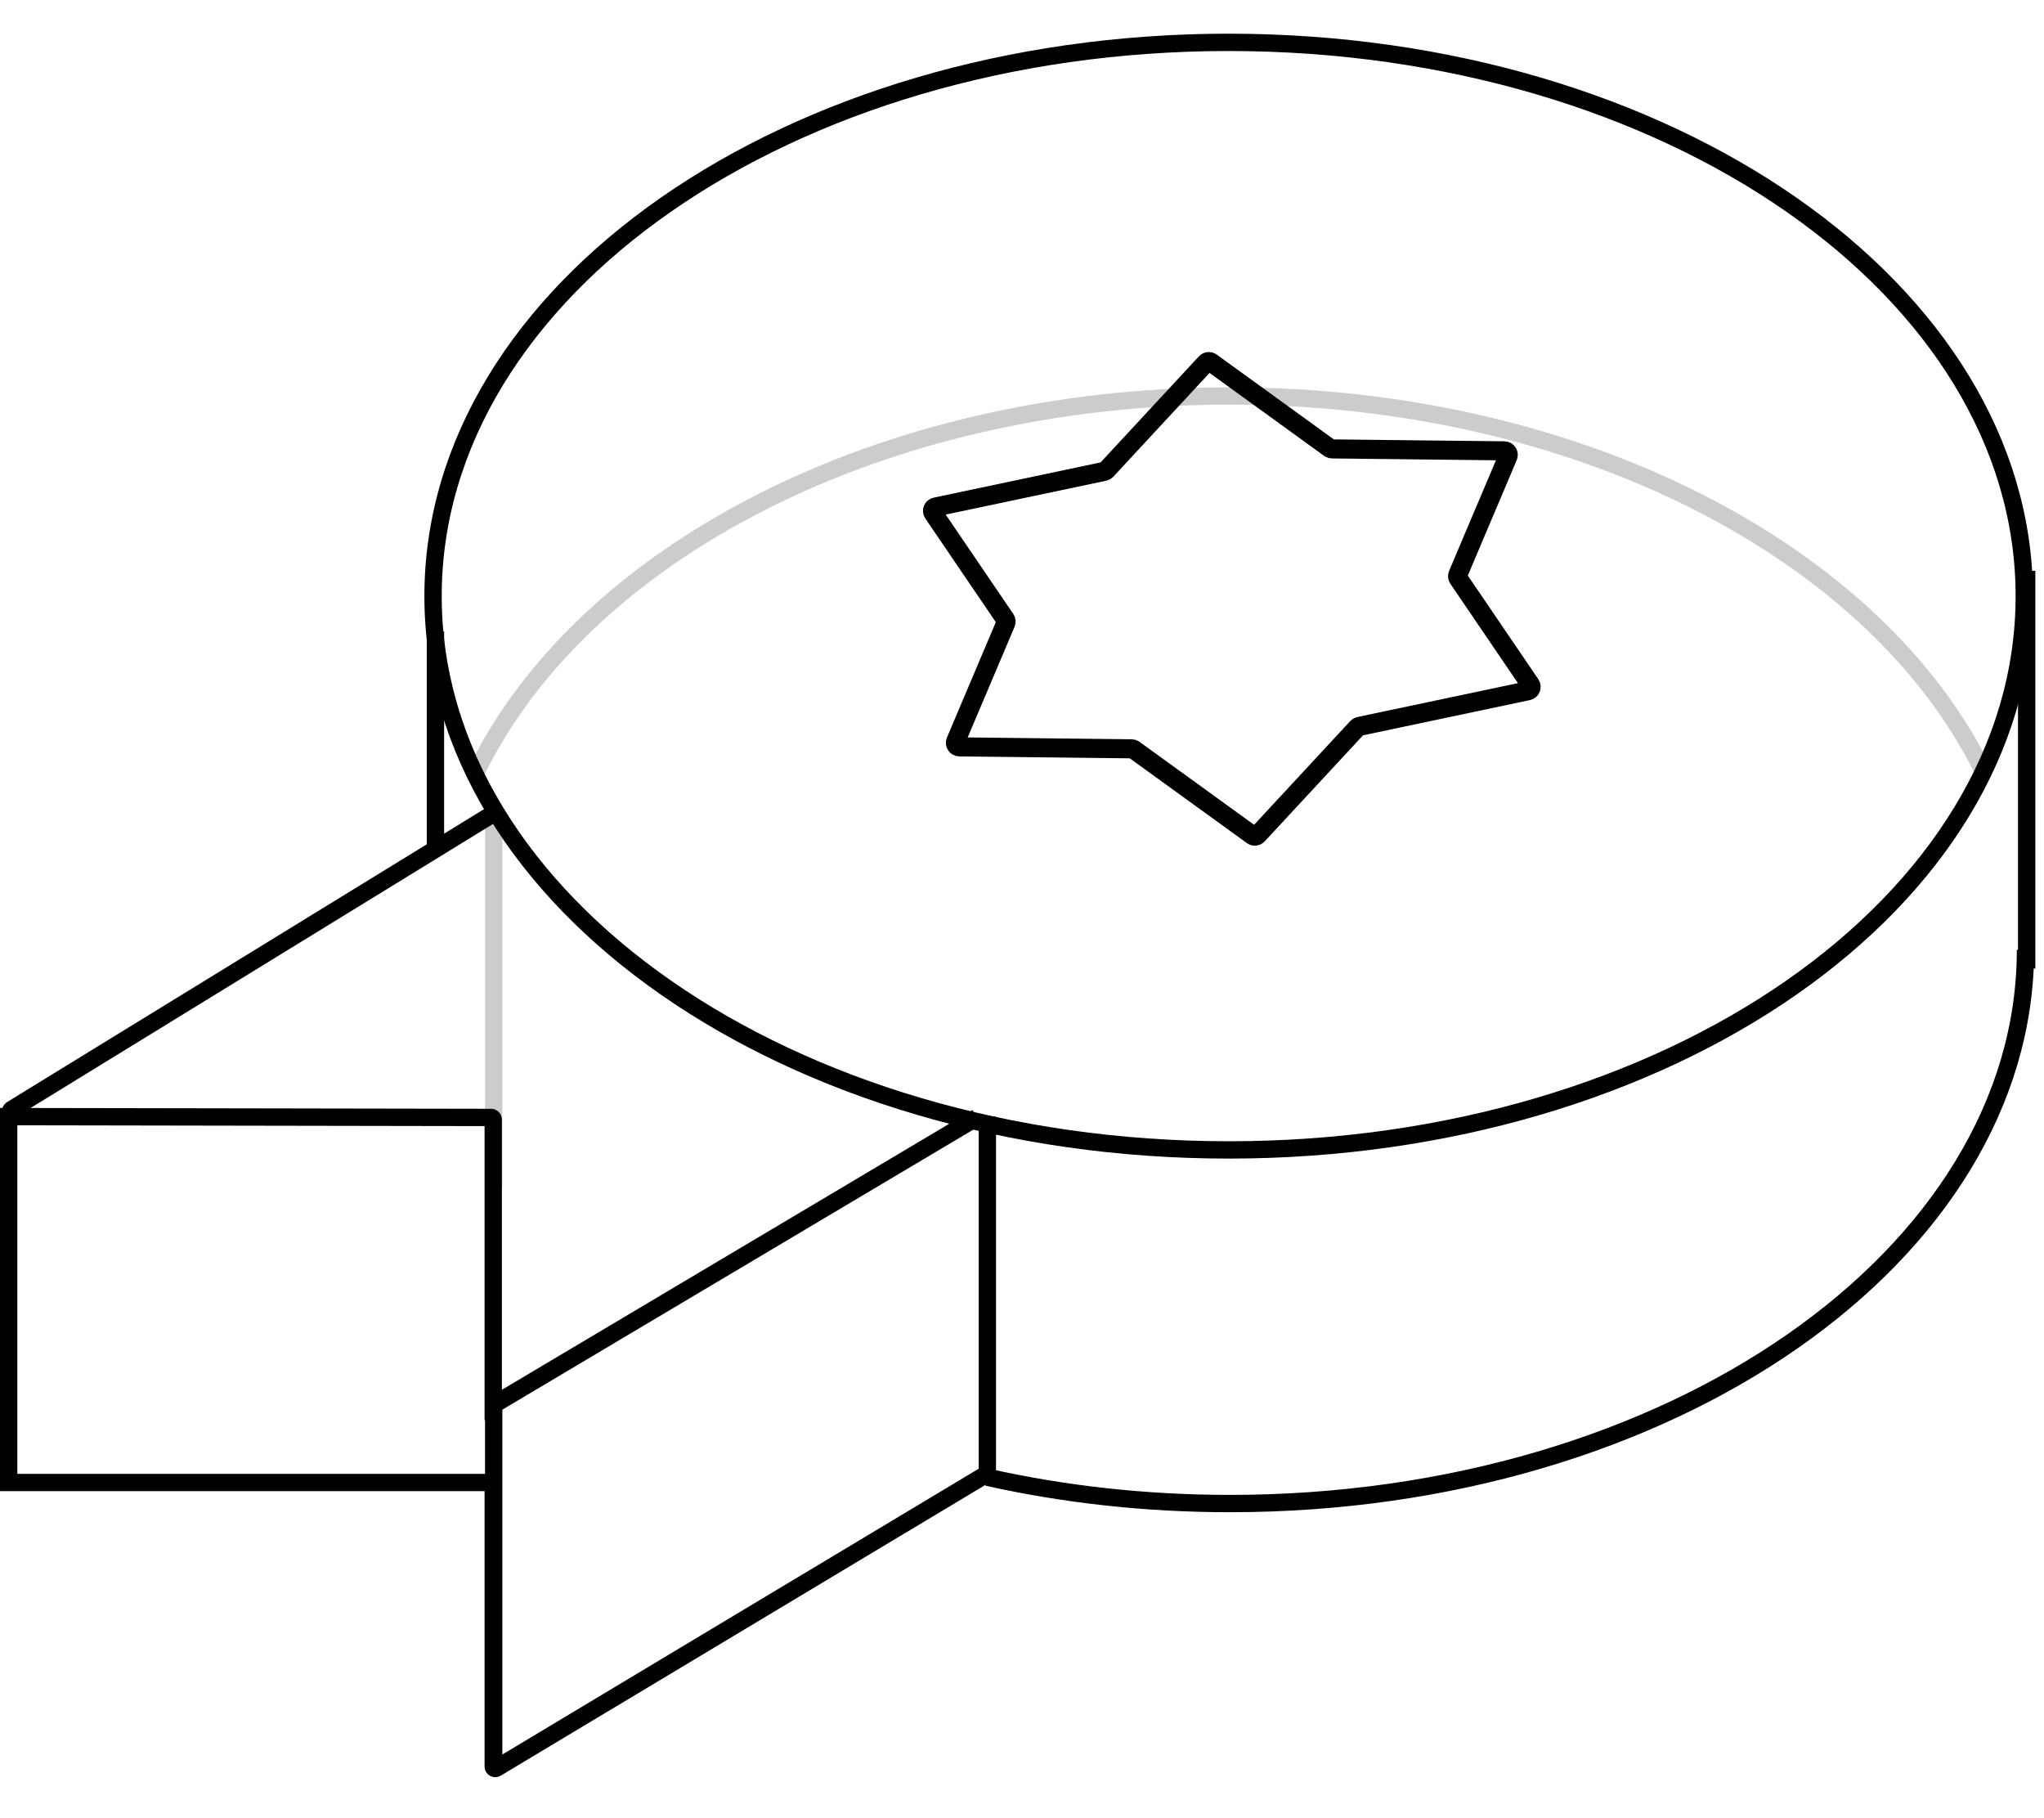
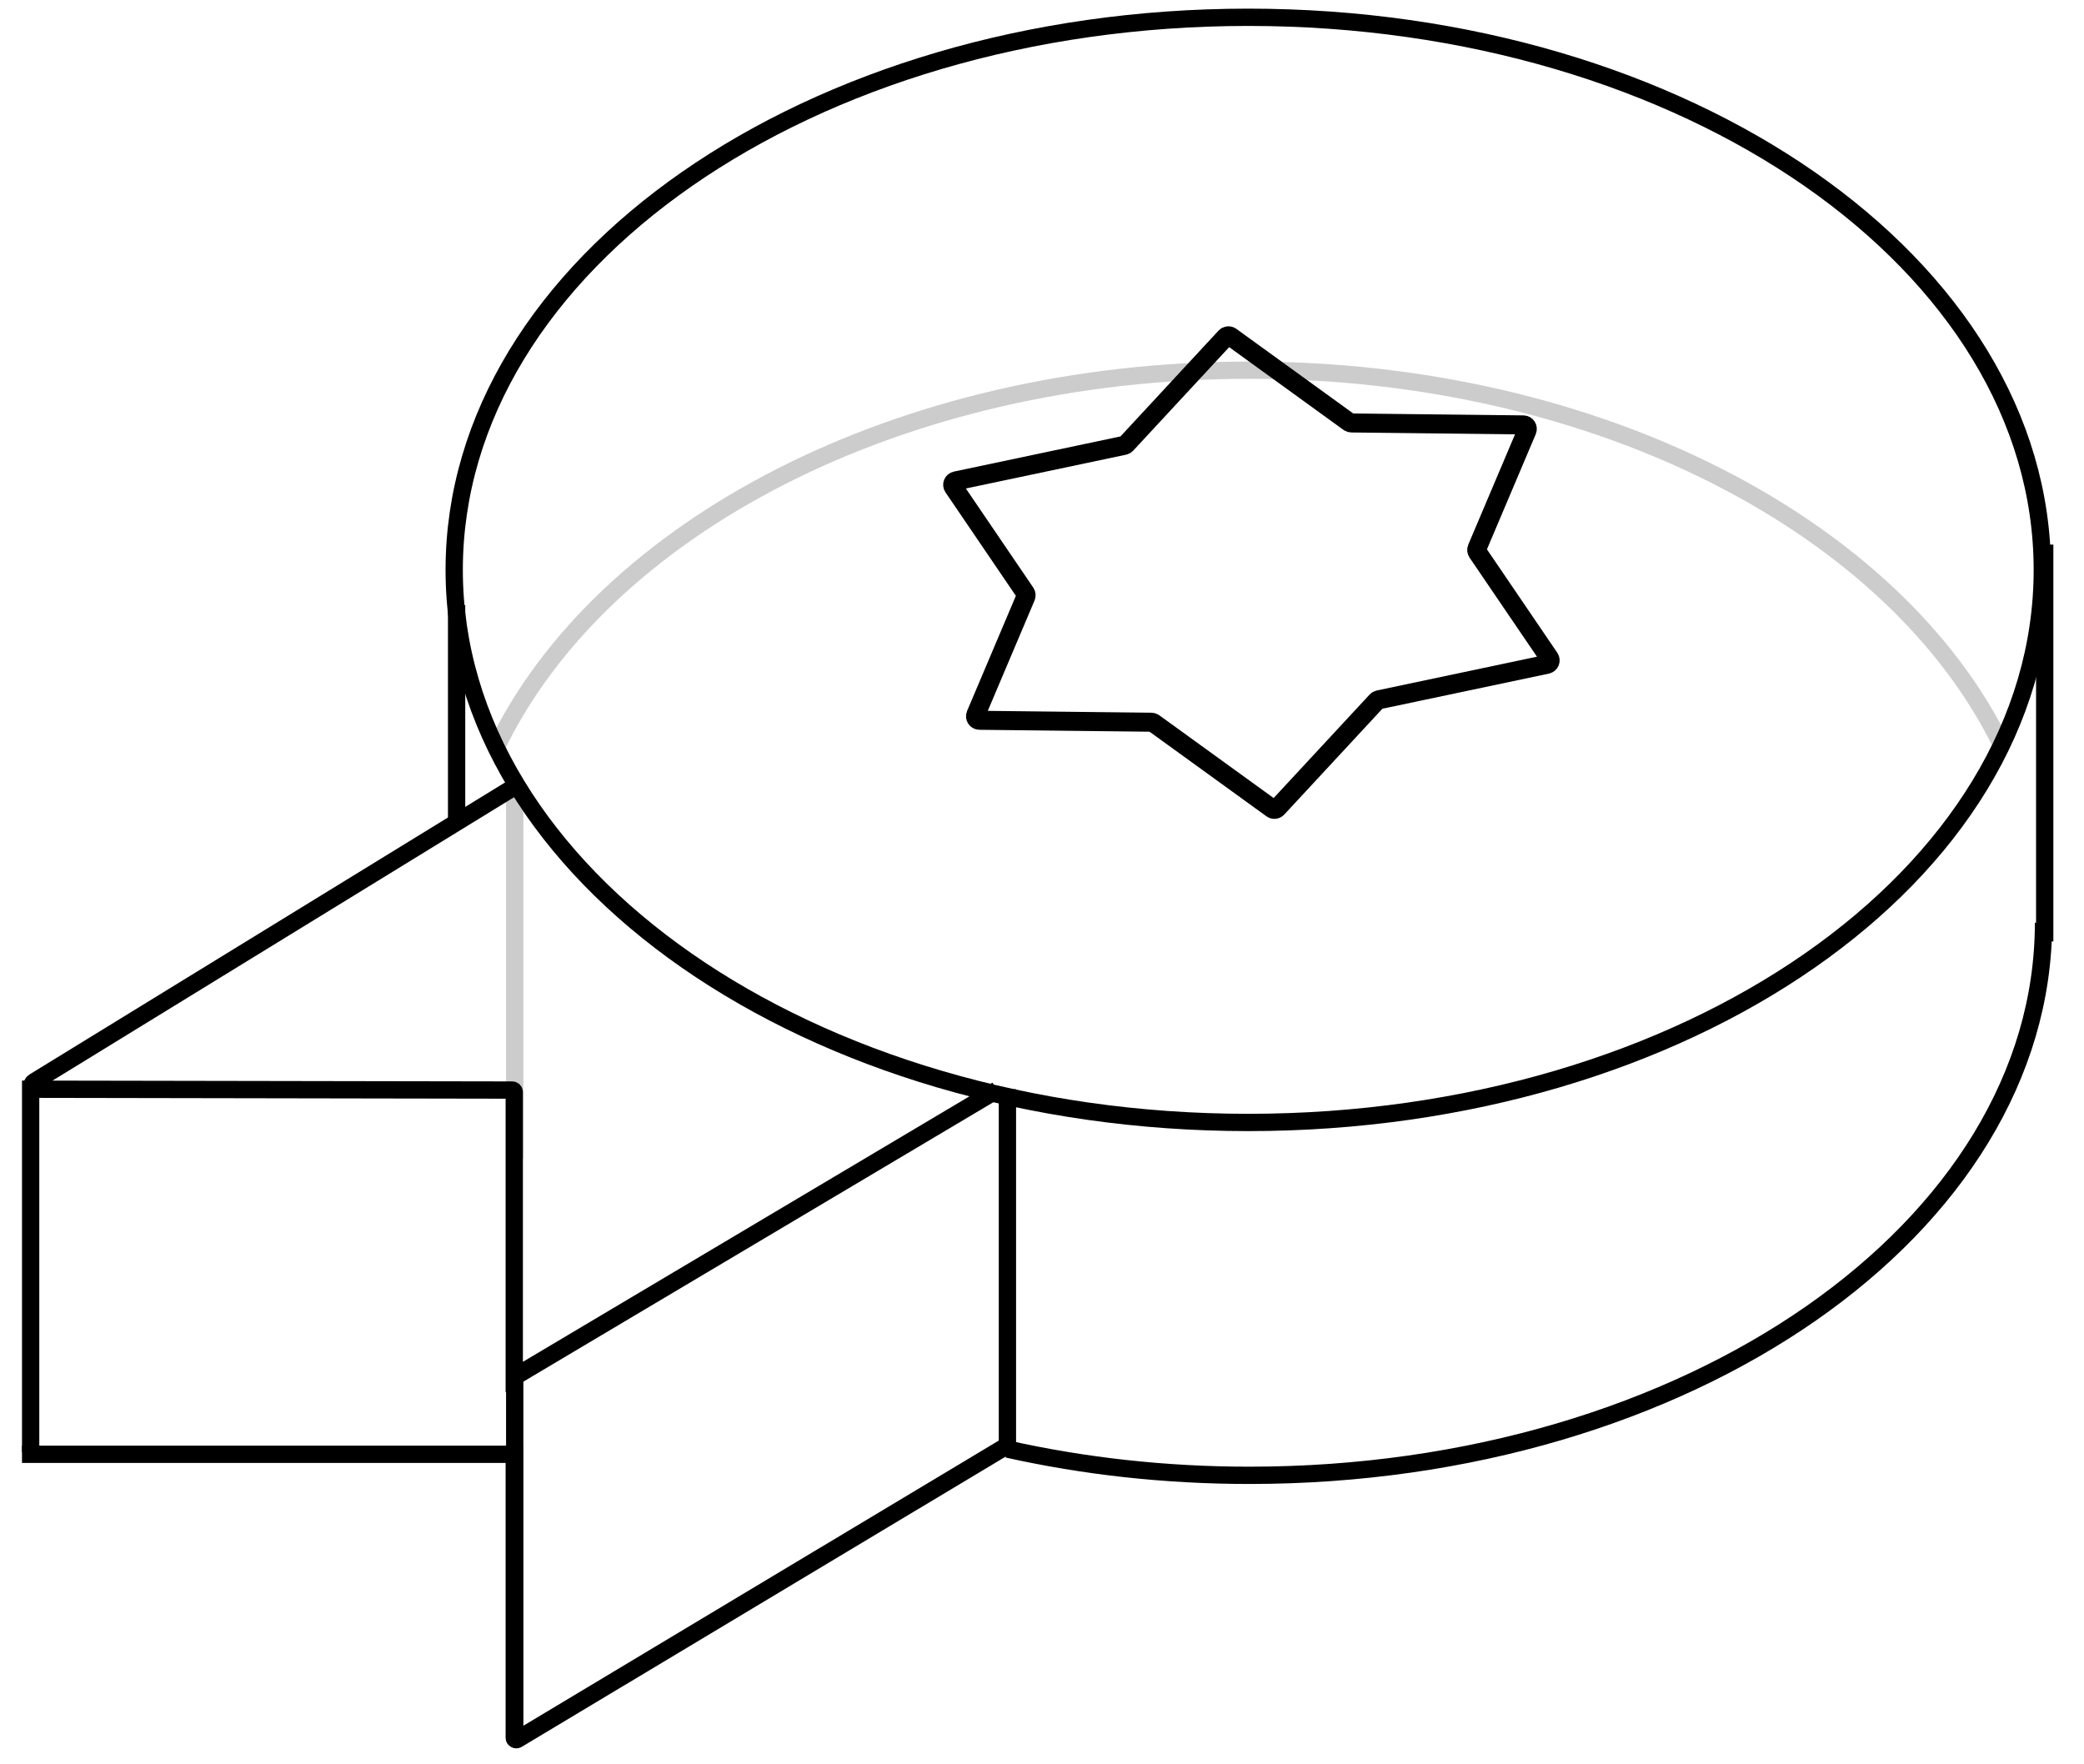
- <svg xmlns="http://www.w3.org/2000/svg" width="90" height="80" viewBox="0 0 118 102" fill="none">
+ <svg xmlns="http://www.w3.org/2000/svg" width="65" height="55" viewBox="0 0 118 102" fill="none">
  <path d="M69.615 19.497C69.695 19.412 69.825 19.399 69.92 19.467L76.763 24.42C76.802 24.448 76.848 24.463 76.896 24.464L86.844 24.576C87.008 24.578 87.118 24.746 87.054 24.897L84.162 31.721C84.132 31.793 84.14 31.875 84.184 31.94L88.353 38.067C88.445 38.203 88.37 38.389 88.21 38.423L78.475 40.477C78.429 40.487 78.386 40.511 78.354 40.546L72.61 46.74C72.531 46.825 72.4 46.838 72.306 46.77L65.462 41.817C65.424 41.789 65.377 41.774 65.33 41.773L55.382 41.661C55.217 41.659 55.108 41.491 55.172 41.34L58.063 34.517C58.093 34.444 58.085 34.362 58.041 34.297L53.873 28.17C53.78 28.034 53.855 27.848 54.016 27.815L63.75 25.761C63.797 25.751 63.839 25.727 63.872 25.692L69.615 19.497Z" stroke="black" stroke-width="1.1" />
  <path d="M116.861 32.961C116.861 50.613 96.297 64.923 70.93 64.923C45.564 64.923 25 50.613 25 32.961C25 15.31 45.564 1 70.93 1C96.297 1 116.861 15.31 116.861 32.961Z" stroke="black" />
  <path d="M116.931 53.372C116.931 71.023 96.367 85.333 71.001 85.333C66.116 85.333 61.412 84.8 57 83.814" stroke="black" />
  <path d="M114.5 43.084C108.346 30.48 91.195 21.41 71.001 21.41C50.721 21.41 33.511 30.556 27.424 43.244" stroke="black" stroke-opacity="0.2" />
  <path d="M0.5 62.5L0.5 84" stroke="black" />
  <path d="M57 63L57 84" stroke="black" />
  <path d="M28.5 79L28.5 100" stroke="black" />
  <path d="M28.5 45.219L28.5 67" stroke="black" stroke-opacity="0.2" />
  <path d="M25.139 35V47.5" stroke="black" />
  <path d="M117 31.5V54.454" stroke="black" />
  <path d="M57.313 83.417L28.649 100.61C28.572 100.656 28.474 100.601 28.474 100.511V84.118H0" stroke="black" />
  <path d="M56.39 63.05L28.474 79.646V63.165C28.474 63.101 28.423 63.05 28.359 63.049L0.814 63.001C0.581 63.001 0.495 62.696 0.693 62.574L28.5 45.5" stroke="black" />
</svg>
